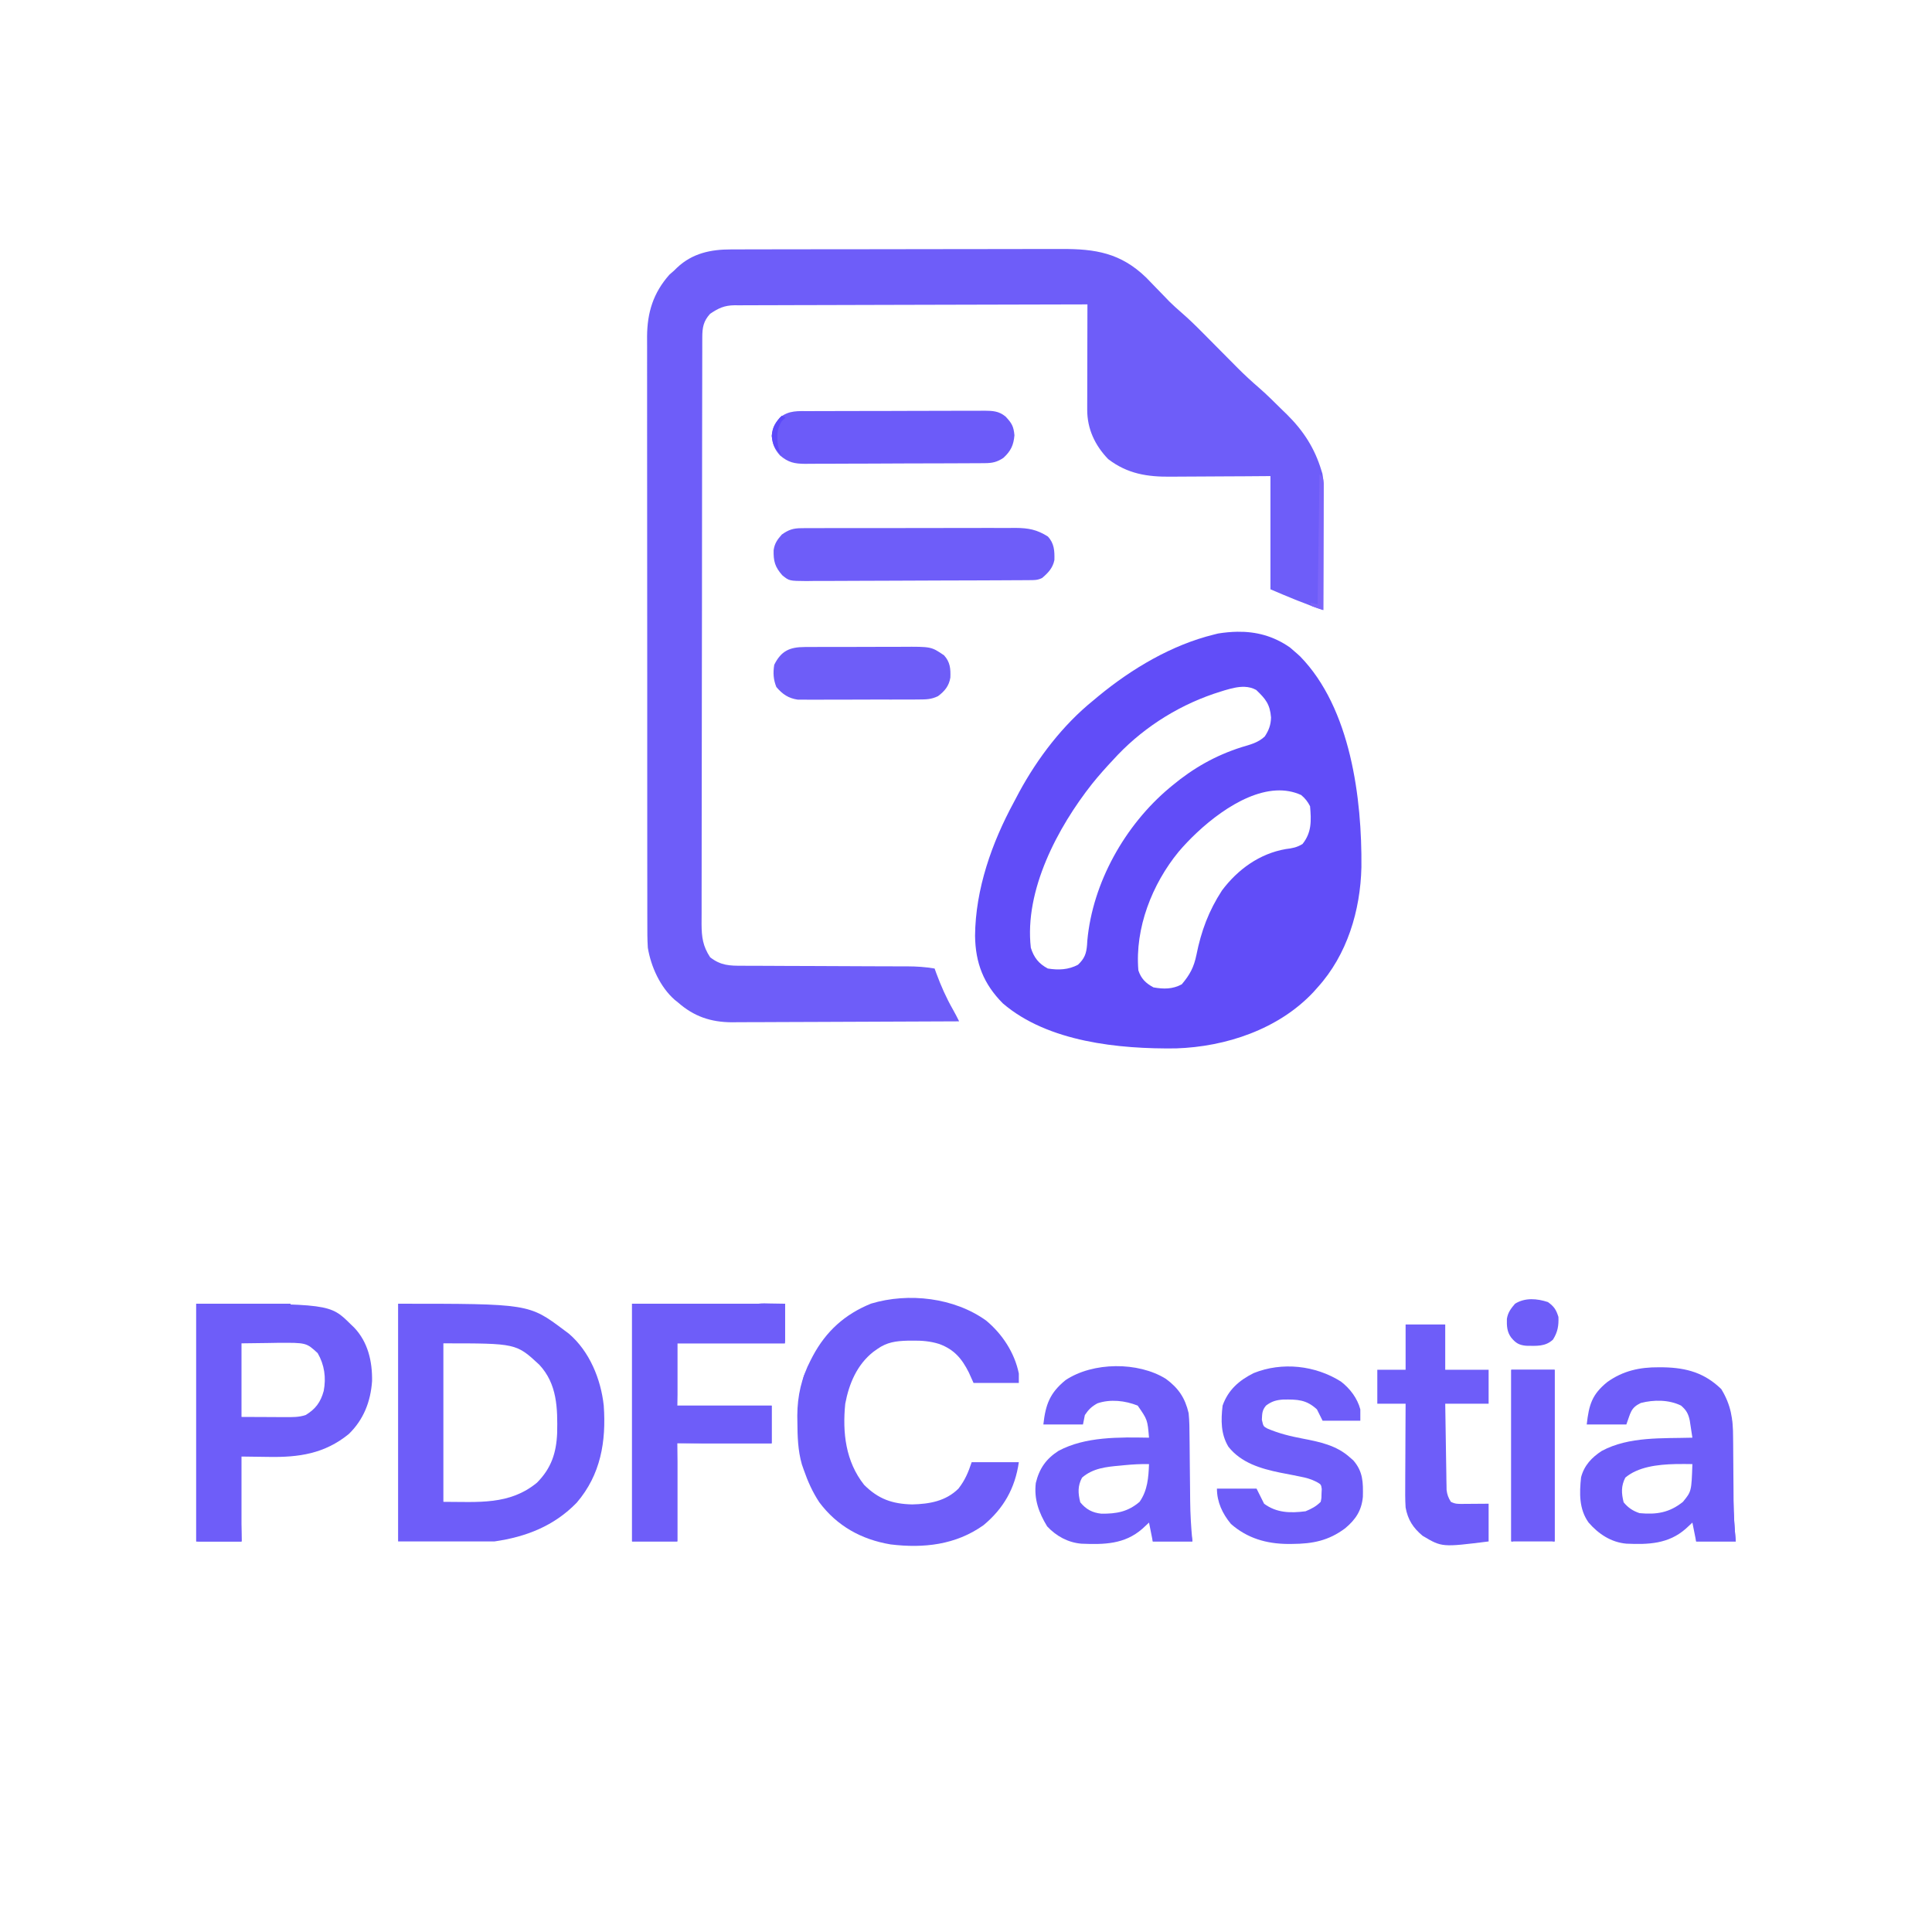
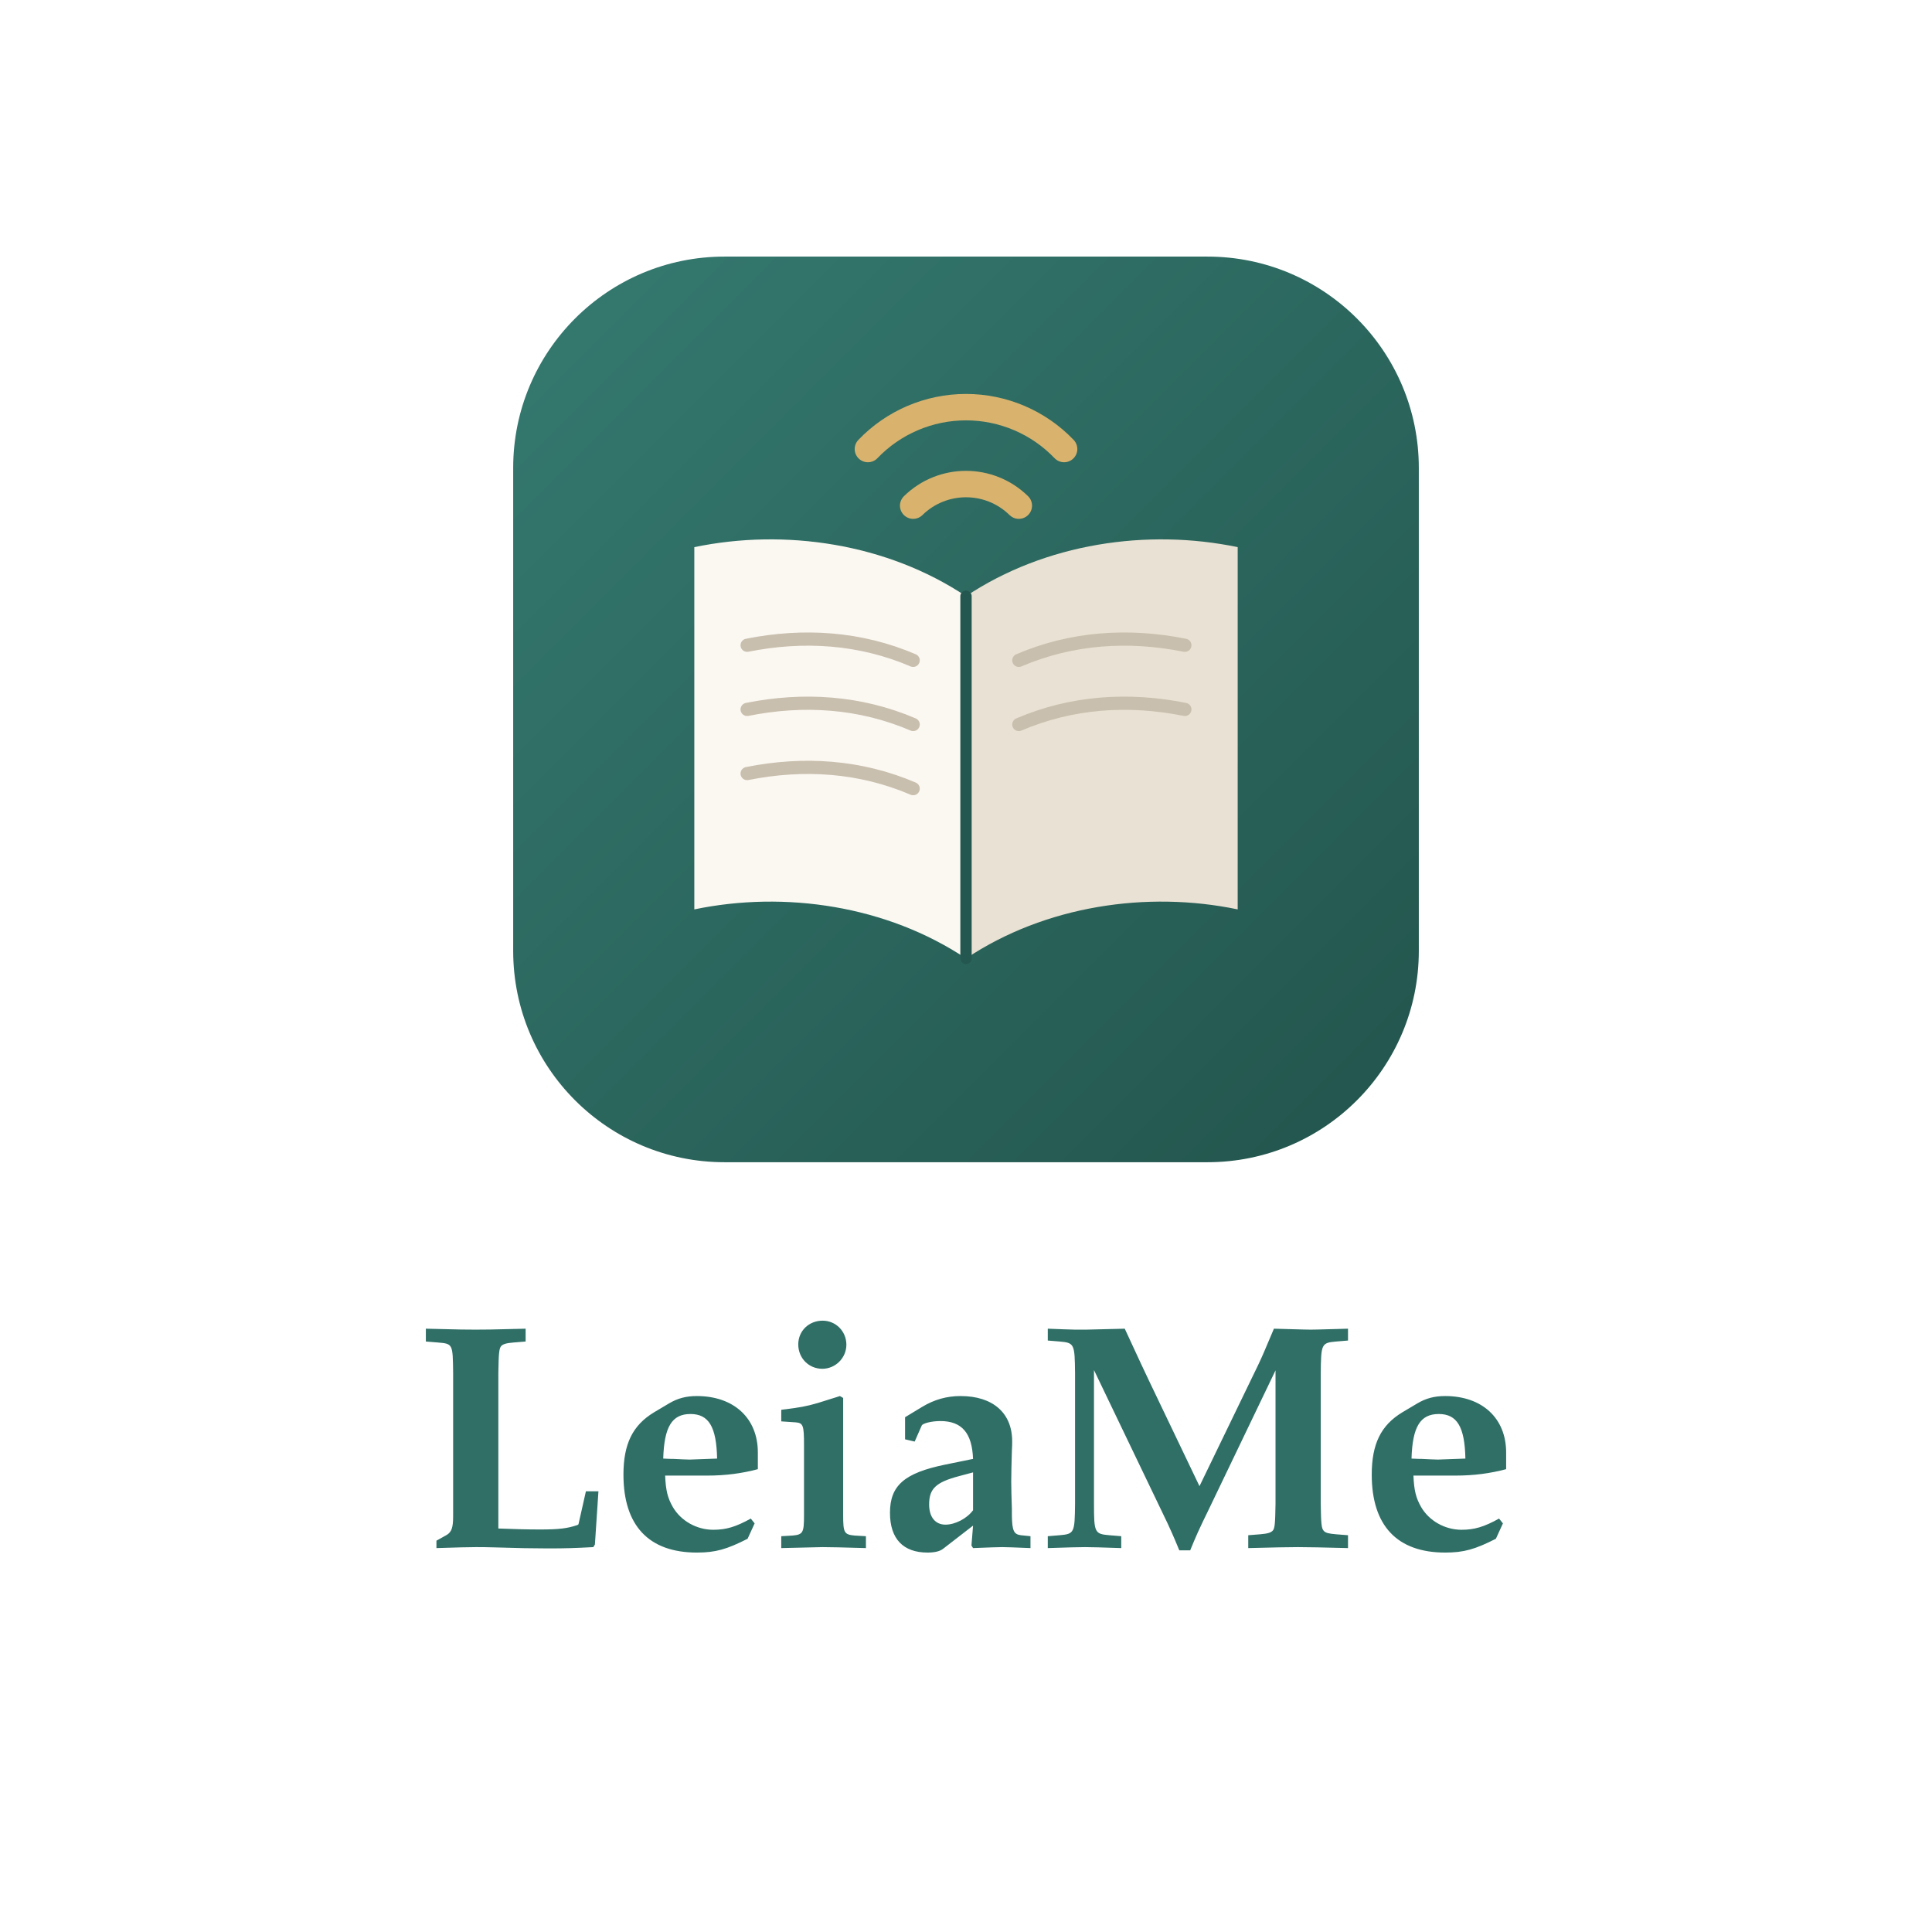
- <svg xmlns="http://www.w3.org/2000/svg" version="1.1" width="1024" height="1024" id="svg36">
-   <defs id="defs36" />
-   <path id="path4" style="fill:#6e5df9;fill-opacity:1" d="M 0 0 L 0 126 L 51 126 C 67.8 123.6 82.698 117.812 94.688 105.438 C 107.417 90.59 110.341 72.983 109 54 C 107.472 39.925 101.461 25.23 90.504 15.867 L 88 14 C 69.345 0 69.345 0 0 0 z M 24 21 C 62.598 21 62.598 21 74.812 32.312 C 84.345 42.507 84.564 55.349 84.301 68.559 C 83.861 79.083 81.195 87.191 73.621 94.84 C 59.052 106.847 42.533 105 24 105 L 24 21 z " transform="translate(211,691)" />
-   <path id="path5" style="fill:#6e5df9;fill-opacity:1" d="M 0 0 L 0 126 L 24 126 L 24 81 L 38.25 81.188 C 54.444 81.491 68.018 79.497 80.824 69.102 C 88.728 61.468 92.466 51.81 93.207 40.973 C 93.361 30.549 91.046 20.331 83.664 12.586 L 82 11 C 70.892 0 70.892 0 0 0 z M 43.025 20.73 C 58.345 20.635 58.345 20.634 64.375 26.188 C 67.954 32.381 68.93 39.181 67.57 46.227 C 65.974 52.121 63.265 55.83 58 59 C 54.363 60.218 50.858 60.114 47.047 60.098 L 43.387 60.09 L 38.75 60.062 L 24 60 L 24 21 L 38.5 20.812 L 43.025 20.73 z " transform="translate(104,691)" />
-   <path d="M0 0 C8.509 7.105 15.053 17.033 17.27 28.031 C17.27 29.681 17.27 31.331 17.27 33.031 C9.35 33.031 1.43 33.031 -6.73 33.031 C-7.555 31.196 -8.38 29.36 -9.23 27.469 C-12.967 20.048 -17.035 15.276 -24.898 12.375 C-29.714 10.862 -34.206 10.529 -39.23 10.594 C-40.482 10.606 -40.482 10.606 -41.759 10.619 C-47.814 10.786 -52.698 11.435 -57.73 15.031 C-58.784 15.778 -58.784 15.778 -59.859 16.539 C-68.526 23.402 -72.705 33.339 -74.73 44.031 C-76.255 59.341 -74.57 74.59 -64.73 87.031 C-57.178 94.569 -49.82 97.142 -39.293 97.406 C-30.127 97.195 -21.47 95.702 -14.73 89.031 C-11.241 84.54 -9.551 80.494 -7.73 75.031 C0.52 75.031 8.77 75.031 17.27 75.031 C15.309 88.754 9.233 99.548 -1.449 108.402 C-16.132 118.887 -33.253 120.737 -50.723 118.598 C-66.119 116.021 -79.06 108.889 -88.48 96.281 C-92.074 90.833 -94.602 85.189 -96.73 79.031 C-97.212 77.658 -97.212 77.658 -97.703 76.258 C-99.877 68.714 -100.038 61.28 -100.105 53.469 C-100.119 52.428 -100.133 51.388 -100.148 50.316 C-100.084 39.828 -97.909 30.213 -93.043 20.906 C-92.516 19.889 -92.516 19.889 -91.979 18.851 C-84.925 5.612 -74.955 -3.391 -61.043 -9.031 C-41.16 -15.017 -16.918 -12.198 0 0 Z " fill="#1A2D53" transform="translate(522.7305,699.9688)" id="path6" style="fill:#6e5df9;fill-opacity:1" />
-   <path id="path8" style="fill:#6e5df9;fill-opacity:1" d="M -26.656 -6.721 C -36.301 -6.617 -45.925 -4.157 -53.191 0.691 C -61.48 7.47 -63.756 13.551 -64.938 24.188 L -43.938 24.188 L -42.938 19.188 C -40.987 16.262 -39.339 14.666 -36.266 12.98 C -29.402 10.643 -21.559 11.543 -14.938 14.188 C -9.733 21.689 -9.733 21.689 -8.938 31.188 C -24.677 30.928 -42.695 30.539 -56.938 38.188 C -63.56 42.484 -67.051 47.52 -68.938 55.188 C -69.97 63.781 -67.338 70.941 -62.938 78.188 C -58.105 83.357 -51.923 86.758 -44.805 87.371 C -32.827 87.871 -21.931 87.748 -12.5 79.5 L -8.938 76.188 L -6.938 86.188 L 14.062 86.188 C 13.382 78.947 12.941 71.793 12.873 64.521 C 12.858 62.158 12.837 59.795 12.811 57.432 C 12.765 53.621 12.724 49.811 12.688 46 C 12.661 42.179 12.633 38.358 12.586 34.537 L 12.539 30.895 C 12.527 26.638 12.491 22.425 12.062 18.188 C 10.171 10.08 6.675 4.925 0 0 C -7.347 -4.574 -17.012 -6.825 -26.656 -6.721 z M -8.938 45.188 C -9.205 52.337 -9.707 59.186 -13.938 65.188 C -20.122 70.496 -26.209 71.547 -34.172 71.473 C -38.931 70.982 -42.286 69.198 -45.375 65.438 C -46.592 60.569 -46.784 56.774 -44.438 52.375 C -38.73 47.381 -31.596 46.63 -24.312 46 L -21.828 45.752 C -17.516 45.339 -13.275 45.096 -8.938 45.188 z " transform="translate(617.9375,730.8125)" />
-   <path id="path9" style="fill:#6e5df9;fill-opacity:1" d="M 0 0 C -10.16 -0.072 -19.022 1.846 -27.391 7.848 C -35.419 14.374 -37.079 19.77 -38.25 30.312 L -17.25 30.312 C -14.945 24.166 -15.067 21.569 -9.613 18.93 C -2.747 17.136 5.335 17.133 11.75 20.312 C 14.55 22.713 15.609 24.638 16.365 28.242 L 16.863 31.508 C 17.165 33.442 17.462 35.376 17.75 37.312 C 1.855 37.77 -15.804 36.581 -30.25 44.312 C -35.609 47.775 -39.617 52.051 -41.25 58.312 C -42.155 66.747 -42.364 75.191 -37.25 82.312 C -32.026 88.343 -25.309 92.791 -17.223 93.488 C -5.52 94.009 5.025 93.638 14.188 85.625 L 17.75 82.312 L 19.75 92.312 L 40.75 92.312 C 40.067 85.078 39.633 77.937 39.586 70.672 C 39.577 68.314 39.561 65.957 39.539 63.6 C 39.501 59.796 39.467 55.991 39.438 52.188 C 39.424 48.376 39.409 44.565 39.367 40.754 L 39.324 37.117 C 39.34 27.437 38.181 19.904 33.062 11.562 C 24.238 2.976 14.636 0.255 2.521 0.018 L 0 0 z M 8.73 51.299 C 11.893 51.227 14.956 51.272 17.75 51.312 C 17.268 65.767 17.268 65.767 12.75 71.312 C 5.625 77.058 -1.24 78.162 -10.25 77.312 C -13.762 76.148 -16.307 74.46 -18.688 71.562 C -19.898 66.72 -20.068 62.914 -17.812 58.5 C -11.133 52.798 -0.756 51.516 8.73 51.299 z " transform="translate(879.25,724.6875)" />
-   <path d="M0 0 C26.73 0 53.46 0 81 0 C81 6.93 81 13.86 81 21 C62.19 21 43.38 21 24 21 C24 31.89 24 42.78 24 54 C40.5 54 57 54 74 54 C74 60.6 74 67.2 74 74 C57.5 74 41 74 24 74 C24 91.16 24 108.32 24 126 C16.08 126 8.16 126 0 126 C0 84.42 0 42.84 0 0 Z " fill="#1B2F56" transform="translate(335,691)" id="path10" style="fill:#6e5df9;fill-opacity:1" />
-   <path d="M0 0 C4.779 3.675 8.717 8.856 10.266 14.742 C10.266 16.722 10.266 18.702 10.266 20.742 C3.666 20.742 -2.934 20.742 -9.734 20.742 C-10.724 18.762 -11.714 16.782 -12.734 14.742 C-18.398 9.503 -23.102 9.457 -30.555 9.523 C-34.301 9.781 -36.726 10.466 -39.734 12.742 C-41.833 15.297 -41.743 16.896 -41.922 20.242 C-41.137 23.718 -41.137 23.718 -39.054 24.871 C-32.899 27.513 -26.802 28.991 -20.234 30.242 C-11.237 31.957 -2.367 33.819 4.641 40.117 C5.267 40.661 5.894 41.205 6.539 41.766 C11.753 47.735 11.781 53.494 11.617 61.102 C10.913 68.391 7.848 73.048 2.266 77.742 C-6.551 84.35 -14.959 85.994 -25.797 86.055 C-26.636 86.06 -27.475 86.066 -28.339 86.072 C-39.622 85.942 -49.668 83.039 -58.316 75.457 C-62.839 69.987 -65.734 63.796 -65.734 56.742 C-58.804 56.742 -51.874 56.742 -44.734 56.742 C-43.414 59.382 -42.094 62.022 -40.734 64.742 C-34.11 69.649 -26.779 69.778 -18.734 68.742 C-15.488 67.364 -13.225 66.233 -10.734 63.742 C-10.303 61.642 -10.303 61.642 -10.297 59.305 C-10.257 58.522 -10.217 57.74 -10.176 56.934 C-10.538 54.532 -10.538 54.532 -12.896 53.192 C-15.884 51.666 -18.419 50.979 -21.707 50.348 C-23.429 49.997 -23.429 49.997 -25.186 49.639 C-27.565 49.172 -29.945 48.711 -32.326 48.256 C-42.597 46.144 -52.912 43.063 -59.648 34.551 C-63.745 27.728 -63.619 20.435 -62.734 12.742 C-59.77 4.394 -53.962 -0.656 -46.223 -4.508 C-31.154 -10.56 -13.559 -8.571 0 0 Z " fill="#192C52" transform="translate(710.7344,732.2578)" id="path12" style="fill:#6e5df9;fill-opacity:1" />
-   <path d="M0 0 C6.93 0 13.86 0 21 0 C21 7.92 21 15.84 21 24 C28.59 24 36.18 24 44 24 C44 29.94 44 35.88 44 42 C36.41 42 28.82 42 21 42 C21.097 48.763 21.2 55.525 21.317 62.288 C21.356 64.589 21.391 66.89 21.422 69.19 C21.468 72.497 21.526 75.803 21.586 79.109 C21.597 80.139 21.609 81.168 21.621 82.228 C21.641 83.189 21.661 84.15 21.681 85.14 C21.694 85.983 21.708 86.827 21.722 87.697 C22.027 90.223 22.65 91.851 24 94 C26.297 95.148 27.583 95.116 30.133 95.098 C30.859 95.095 31.585 95.093 32.333 95.09 C33.254 95.081 34.176 95.072 35.125 95.062 C39.518 95.032 39.518 95.032 44 95 C44 101.6 44 108.2 44 115 C19.243 118.095 19.243 118.095 9 112 C3.965 107.795 1.178 103.481 0 97 C-0.267 92.76 -0.233 88.532 -0.195 84.285 C-0.192 83.074 -0.19 81.863 -0.187 80.616 C-0.176 76.765 -0.15 72.914 -0.125 69.062 C-0.115 66.445 -0.106 63.827 -0.098 61.209 C-0.076 54.806 -0.041 48.403 0 42 C-4.95 42 -9.9 42 -15 42 C-15 36.06 -15 30.12 -15 24 C-10.05 24 -5.1 24 0 24 C0 16.08 0 8.16 0 0 Z " fill="#192B52" transform="translate(745,702)" id="path15" style="fill:#6e5df9;fill-opacity:1" />
-   <path d="M0 0 C7.59 0 15.18 0 23 0 C23 30.03 23 60.06 23 91 C15.41 91 7.82 91 0 91 C0 60.97 0 30.94 0 0 Z " fill="#192C53" transform="translate(801,726)" id="path18" style="fill:#6e5df9;fill-opacity:1" />
-   <path d="M0 0 C26.73 0 53.46 0 81 0 C81 6.93 81 13.86 81 21 C62.19 21 43.38 21 24 21 C24 31.89 24 42.78 24 54 C40.5 54 57 54 74 54 C74 60.6 74 67.2 74 74 C57.5 74 41 74 24 74 C24 91.16 24 108.32 24 126 C16.08 126 8.16 126 0 126 C0 84.42 0 42.84 0 0 Z M1 2 C1 42.26 1 82.52 1 124 C8.26 124 15.52 124 23 124 C23.33 107.5 23.66 91 24 74 C39.84 73.67 55.68 73.34 72 73 C72 67.39 72 61.78 72 56 C56.16 55.67 40.32 55.34 24 55 C23.67 43.45 23.34 31.9 23 20 C41.48 20 59.96 20 79 20 C79 14.06 79 8.12 79 2 C53.26 2 27.52 2 1 2 Z " fill="#040F36" transform="translate(335,691)" id="path22" style="fill:#6e5df9;fill-opacity:1" />
-   <path d="M0 0 C3.28 2.4 4.338 3.987 5.562 7.875 C5.76 12.532 5.171 15.902 2.688 19.875 C-1.42 23.741 -6.192 23.205 -11.547 23.16 C-15.304 22.79 -17.028 21.767 -19.438 18.875 C-21.721 15.831 -21.856 12.669 -21.758 8.906 C-21.224 5.521 -19.63 3.433 -17.438 0.875 C-12.091 -2.458 -5.795 -1.897 0 0 Z " fill="#192B51" transform="translate(820.4375,690.125)" id="path23" style="fill:#6e5df9;fill-opacity:1" />
-   <path d="M0 0 C16.5 0 33 0 50 0 C50 0.66 50 1.32 50 2 C33.83 2 17.66 2 1 2 C1 42.26 1 82.52 1 124 C7.93 124 14.86 124 22 124 C22 109.81 22 95.62 22 81 C22.33 81 22.66 81 23 81 C23.33 95.85 23.66 110.7 24 126 C16.08 126 8.16 126 0 126 C0 84.42 0 42.84 0 0 Z " fill="#030C2F" transform="translate(104,691)" id="path24" style="fill:#6e5df9;fill-opacity:1" />
-   <path d="M0 0 C7.59 0 15.18 0 23 0 C23 30.03 23 60.06 23 91 C22.67 91 22.34 91 22 91 C22 61.63 22 32.26 22 2 C15.4 2.33 8.8 2.66 2 3 C1.67 32.04 1.34 61.08 1 91 C0.67 91 0.34 91 0 91 C0 60.97 0 30.94 0 0 Z " fill="#435171" transform="translate(801,726)" id="path25" style="fill:#6e5df9;fill-opacity:1" />
-   <path d="M0 0 C26.07 0 52.14 0 79 0 C79 6.6 79 13.2 79 20 C78.34 20 77.68 20 77 20 C77 14.06 77 8.12 77 2 C51.59 2 26.18 2 0 2 C0 1.34 0 0.68 0 0 Z " fill="#061742" transform="translate(337,691)" id="path26" style="fill:#6e5df9;fill-opacity:1" />
-   <path d="M0 0 C0.33 0 0.66 0 1 0 C1.01 0.625 1.021 1.25 1.031 1.893 C1.14 8.448 1.255 15.003 1.372 21.558 C1.415 23.998 1.457 26.438 1.497 28.878 C1.556 32.403 1.619 35.928 1.684 39.453 C1.7 40.529 1.717 41.604 1.734 42.712 C1.871 49.847 2.346 56.894 3 64 C-3.93 64 -10.86 64 -18 64 C-18 60.04 -18 56.08 -18 52 C-17.67 52 -17.34 52 -17 52 C-17 55.3 -17 58.6 -17 62 C-11.06 62 -5.12 62 1 62 C0.67 60.02 0.34 58.04 0 56 C-0.082 54.061 -0.118 52.119 -0.114 50.178 C-0.113 49.058 -0.113 47.937 -0.113 46.782 C-0.108 45.588 -0.103 44.394 -0.098 43.164 C-0.096 41.93 -0.095 40.695 -0.093 39.423 C-0.088 35.49 -0.075 31.558 -0.062 27.625 C-0.057 24.954 -0.053 22.284 -0.049 19.613 C-0.038 13.076 -0.021 6.538 0 0 Z " fill="#050D31" transform="translate(917,753)" id="path28" style="fill:#6e5df9;fill-opacity:1" />
-   <path d="M0 0 C0.33 0 0.66 0 1 0 C1.33 14.85 1.66 29.7 2 45 C-5.59 45 -13.18 45 -21 45 C-21 44.34 -21 43.68 -21 43 C-14.07 43 -7.14 43 0 43 C0 28.81 0 14.62 0 0 Z " fill="#051641" transform="translate(126,772)" id="path29" style="fill:#6e5df9;fill-opacity:1" />
-   <path d="M0 0 C3.867 0.062 3.867 0.062 7.812 0.125 C7.812 6.725 7.812 13.325 7.812 20.125 C7.152 20.125 6.492 20.125 5.812 20.125 C5.812 14.185 5.812 8.245 5.812 2.125 C0.203 2.125 -5.407 2.125 -11.188 2.125 C-7.393 -0.405 -4.376 -0.099 0 0 Z " fill="#0E1E48" transform="translate(408.1875,690.875)" id="path30" style="fill:#6e5df9;fill-opacity:1" />
-   <path d="M0 0 C0.33 0 0.66 0 1 0 C1 1.98 1 3.96 1 6 C6.94 6 12.88 6 19 6 C19 4.35 19 2.7 19 1 C19.33 1 19.66 1 20 1 C20.33 3.31 20.66 5.62 21 8 C14.07 8 7.14 8 0 8 C0 5.36 0 2.72 0 0 Z " fill="#06143D" transform="translate(611,809)" id="path31" style="fill:#6e5df9;fill-opacity:1" />
-   <path d="M0 0 C2.64 0.33 5.28 0.66 8 1 C7.67 1.66 7.34 2.32 7 3 C3.04 3 -0.92 3 -5 3 C-5 2.67 -5 2.34 -5 2 C-3.35 1.67 -1.7 1.34 0 1 C0 0.67 0 0.34 0 0 Z " fill="#25385E" transform="translate(597,762)" id="path34" style="fill:#6e5df9;fill-opacity:1" />
-   <path d="M0 0 C1.575 3.15 0.708 5.635 0 9 C-1.547 10.723 -1.547 10.723 -3 12 C-2.885 10.562 -2.758 9.124 -2.625 7.688 C-2.555 6.887 -2.486 6.086 -2.414 5.262 C-2 3 -2 3 0 0 Z " fill="#162147" transform="translate(428,726)" id="path35" style="fill:#6e5df9;fill-opacity:1" />
-   <g id="g37" transform="translate(12.34274,-2.554927)">
-     <g id="g36">
-       <path id="path2" d="M 643.472 337.397 C 640.171 337.444 636.786 337.767 633.304 338.319 C 632.527 338.512 631.773 338.701 631.019 338.889 C 608.671 344.394 587.656 356.899 569.991 371.408 C 568.49 372.661 568.49 372.661 567.019 373.889 C 550.929 386.911 537.643 404.32 527.808 422.463 C 526.896 424.208 525.985 425.953 525.046 427.684 C 513.329 449.287 504.664 473.808 504.456 498.576 C 504.656 513.017 508.98 524.091 519.206 534.389 C 543.169 554.913 580.913 558.596 610.933 558.225 C 637.397 557.378 665.31 548.088 683.78 528.408 C 684.541 527.552 685.28 526.72 686.019 525.889 C 701.652 508.661 708.712 485.157 709.233 462.198 C 709.579 425.876 703.615 377.946 676.71 350.416 C 676.135 349.897 675.577 349.393 675.019 348.889 C 673.816 347.797 672.585 346.734 671.331 345.701 C 662.524 339.59 653.373 337.253 643.472 337.397 z M 647.343 366.594 C 649.436 366.677 651.497 367.152 653.48 368.244 C 658.456 373.008 660.773 375.789 661.331 382.826 C 661.219 386.791 660.206 389.53 658.019 392.889 C 654.464 396.243 650.271 397.205 645.706 398.576 C 631.891 402.98 620.2 409.611 609.019 418.889 C 608.496 419.322 607.973 419.754 607.435 420.199 C 583.917 439.938 566.745 470.402 563.956 501.139 C 563.913 501.842 563.871 502.546 563.827 503.27 C 563.461 508.006 562.477 510.604 559.019 513.889 C 553.952 516.578 548.617 516.81 543.019 515.889 C 538.208 513.334 535.641 510.064 534.019 504.889 C 530.51 474.411 548.283 441.074 566.476 418.026 C 570.133 413.469 574.007 409.136 578.019 404.889 L 580.124 402.623 C 595.058 387.064 614.13 375.388 634.706 369.076 C 635.407 368.857 636.109 368.638 636.831 368.412 C 640.278 367.408 643.854 366.456 647.343 366.594 z M 664.05 421.522 C 668.597 421.284 673.063 421.991 677.3 423.936 C 679.379 425.668 680.809 427.47 682.019 429.889 C 682.671 437.533 682.933 443.746 678.019 449.889 C 675.078 451.704 672.546 452.178 669.144 452.576 C 655.24 454.99 643.685 463.369 635.331 474.514 C 628.3 485.317 624.306 496.055 621.792 508.656 C 620.428 515.242 618.364 519.104 614.019 524.264 C 609.17 526.89 604.392 526.847 599.019 525.889 C 594.933 523.676 592.491 521.305 591.019 516.889 C 589.118 494.515 598.307 471.109 612.366 453.983 C 623.107 441.319 644.344 422.552 664.05 421.522 z " style="fill:#614df8;fill-opacity:1" />
-       <path d="m 375.133,134.749 c 0.813,-0.003 1.625,-0.006 2.462,-0.009 2.72,-0.009 5.441,-0.01 8.161,-0.012 1.952,-0.005 3.903,-0.01 5.855,-0.015 5.302,-0.013 10.604,-0.02 15.906,-0.024 3.315,-0.003 6.631,-0.007 9.946,-0.011 10.381,-0.014 20.762,-0.023 31.142,-0.027 11.968,-0.004 23.935,-0.022 35.903,-0.051 9.26,-0.022 18.519,-0.032 27.779,-0.033 5.526,-0.001 11.051,-0.007 16.577,-0.025 5.203,-0.017 10.406,-0.019 15.609,-0.01 1.903,7.6e-4 3.805,-0.004 5.708,-0.013 18.082,-0.089 31.525,2.106 45.006,15.184 1.684,1.719 3.357,3.448 5.02,5.188 1.679,1.732 3.36,3.461 5.043,5.188 0.726,0.757 1.452,1.513 2.2,2.293 2.087,2.046 4.203,3.96 6.413,5.869 3.99,3.46 7.73,7.111 11.438,10.869 0.658,0.662 1.316,1.323 1.993,2.005 2.776,2.792 5.546,5.591 8.317,8.388 2.04,2.059 4.084,4.114 6.127,6.169 0.612,0.62 1.223,1.24 1.854,1.879 3.731,3.752 7.593,7.286 11.596,10.745 4.135,3.602 7.996,7.491 11.894,11.345 0.859,0.83 1.718,1.66 2.604,2.516 8.792,8.705 14.755,17.862 18.334,29.734 0.178,0.568 0.355,1.136 0.538,1.721 0.624,3.082 0.581,6.015 0.575,9.159 1.4e-4,0.683 2.9e-4,1.367 4.4e-4,2.071 -6.9e-4,2.251 -0.008,4.502 -0.016,6.753 -0.002,1.564 -0.003,3.127 -0.004,4.691 -0.004,4.11 -0.014,8.22 -0.025,12.33 -0.01,4.196 -0.015,8.392 -0.02,12.588 -0.011,8.229 -0.028,16.458 -0.049,24.688 -4.546,-1.495 -9.001,-3.146 -13.438,-4.938 -0.63,-0.252 -1.259,-0.504 -1.908,-0.764 -4.248,-1.707 -8.444,-3.494 -12.654,-5.299 0,-19.8 0,-39.6 0,-60 -4.648,0.035 -9.297,0.07 -14.086,0.105 -2.962,0.015 -5.924,0.03 -8.887,0.041 -4.692,0.018 -9.383,0.039 -14.075,0.08 -3.787,0.033 -7.573,0.051 -11.36,0.058 -1.438,0.005 -2.875,0.016 -4.313,0.033 -12.553,0.137 -23.087,-1.505 -33.28,-9.317 -7.028,-7.284 -11.134,-16.063 -11.114,-26.146 7e-5,-1.241 1.5e-4,-2.482 2.3e-4,-3.761 0.005,-1.349 0.01,-2.698 0.016,-4.047 0.002,-1.384 0.003,-2.769 0.004,-4.153 0.004,-3.636 0.014,-7.273 0.025,-10.909 0.01,-3.714 0.015,-7.427 0.02,-11.141 0.011,-7.281 0.028,-14.562 0.049,-21.844 -25.043,0.037 -50.086,0.097 -75.13,0.184 -11.628,0.04 -23.256,0.072 -34.884,0.087 -10.135,0.013 -20.27,0.04 -30.405,0.084 -5.366,0.023 -10.733,0.038 -16.099,0.037 -5.052,-7.5e-4 -10.104,0.017 -15.156,0.049 -1.853,0.008 -3.706,0.01 -5.559,0.005 -2.534,-0.007 -5.066,0.011 -7.599,0.035 -0.731,-0.008 -1.461,-0.015 -2.214,-0.024 -5.48,0.091 -8.524,1.552 -12.955,4.542 -3.542,3.896 -4.125,7.282 -4.134,12.438 -0.004,1.137 -0.009,2.273 -0.013,3.444 1.9e-4,1.254 3.7e-4,2.509 5.6e-4,3.801 -0.003,1.342 -0.007,2.683 -0.011,4.025 -0.01,3.695 -0.014,7.389 -0.016,11.084 -0.004,3.982 -0.013,7.963 -0.022,11.945 -0.02,9.62 -0.03,19.24 -0.039,28.86 -0.004,4.529 -0.01,9.058 -0.015,13.588 -0.017,15.054 -0.032,30.109 -0.039,45.163 -0.002,3.907 -0.004,7.815 -0.006,11.722 -4.8e-4,0.971 -9.7e-4,1.942 -0.001,2.943 -0.008,15.734 -0.034,31.468 -0.066,47.202 -0.033,16.15 -0.051,32.301 -0.054,48.451 -0.002,9.069 -0.011,18.138 -0.036,27.207 -0.022,7.723 -0.03,15.447 -0.02,23.17 0.005,3.94 0.003,7.88 -0.017,11.82 -0.018,3.609 -0.017,7.218 -10e-4,10.828 0.003,1.92 -0.013,3.839 -0.03,5.759 0.052,6.983 0.677,11.65 4.521,17.551 5.559,4.417 10.391,4.578 17.322,4.53 1.014,0.009 2.028,0.018 3.072,0.026 3.337,0.024 6.674,0.021 10.012,0.018 2.327,0.013 4.655,0.027 6.982,0.043 6.119,0.038 12.239,0.053 18.358,0.063 9.794,0.02 19.588,0.077 29.383,0.129 3.416,0.015 6.832,0.022 10.248,0.028 2.1,0.007 4.2,0.014 6.3,0.021 0.946,-5.3e-4 1.891,-0.001 2.866,-0.002 4.926,0.022 9.6,0.308 14.457,1.143 0.291,0.811 0.583,1.622 0.883,2.457 2.484,6.71 5.242,12.986 8.785,19.203 1.187,2.084 2.269,4.191 3.332,6.34 -16.76,0.094 -33.52,0.164 -50.28,0.207 -7.783,0.021 -15.566,0.049 -23.348,0.095 -6.788,0.04 -13.575,0.066 -20.363,0.075 -3.59,0.005 -7.18,0.017 -10.771,0.047 -4.019,0.033 -8.037,0.033 -12.056,0.031 -1.176,0.014 -2.352,0.029 -3.564,0.044 -11.262,-0.056 -20.133,-3.062 -28.619,-10.498 -0.594,-0.478 -1.189,-0.956 -1.801,-1.449 -7.653,-6.737 -12.557,-17.603 -14.199,-27.551 -0.287,-4.526 -0.274,-9.041 -0.261,-13.575 -0.003,-1.377 -0.007,-2.755 -0.012,-4.132 -0.01,-3.771 -0.008,-7.541 -0.004,-11.312 0.002,-4.072 -0.007,-8.145 -0.014,-12.217 -0.013,-7.973 -0.015,-15.945 -0.012,-23.918 0.002,-6.481 3e-5,-12.963 -0.004,-19.444 -5.9e-4,-0.923 -0.001,-1.846 -0.002,-2.797 -0.001,-1.875 -0.002,-3.75 -0.004,-5.625 -0.011,-17.58 -0.009,-35.159 -0.003,-52.739 0.005,-16.075 -0.006,-32.15 -0.025,-48.225 -0.019,-16.514 -0.028,-33.029 -0.024,-49.543 0.002,-9.268 -5.7e-4,-18.536 -0.015,-27.804 -0.012,-7.89 -0.013,-15.78 -0.001,-23.67 0.006,-4.024 0.007,-8.047 -0.005,-12.07 -0.011,-3.688 -0.008,-7.375 0.006,-11.062 0.004,-1.957 -0.007,-3.913 -0.018,-5.87 0.078,-12.722 3.291,-23.107 11.834,-32.745 0.846,-0.743 1.691,-1.485 2.562,-2.25 0.5,-0.491 1,-0.982 1.516,-1.488 8.079,-7.607 17.789,-9.664 28.598,-9.652 z" fill="#6e5df9" id="path3" />
-       <path d="m 412.426,282.501 c 1.608,-0.015 1.608,-0.015 3.249,-0.03 1.166,0.005 2.333,0.009 3.534,0.014 1.855,-0.01 1.855,-0.01 3.746,-0.021 3.385,-0.015 6.769,-0.017 10.153,-0.011 2.83,0.003 5.661,-0.003 8.491,-0.009 6.681,-0.014 13.363,-0.013 20.044,-10e-4 6.88,0.011 13.759,-0.003 20.638,-0.029 5.917,-0.022 11.834,-0.029 17.751,-0.023 3.529,0.003 7.058,10e-4 10.587,-0.016 3.94,-0.018 7.879,-0.004 11.819,0.013 1.16,-0.01 2.321,-0.019 3.516,-0.029 6.82,0.062 11.257,0.877 17.063,4.531 3.429,3.644 3.619,7.66 3.496,12.488 -0.828,4.193 -3.298,6.803 -6.496,9.512 -2.55,1.275 -4.355,1.137 -7.211,1.154 -1.657,0.013 -1.657,0.013 -3.348,0.026 -1.218,0.004 -2.435,0.008 -3.69,0.013 -1.917,0.012 -1.917,0.012 -3.873,0.025 -4.246,0.026 -8.491,0.042 -12.737,0.056 -1.462,0.005 -2.923,0.011 -4.385,0.016 -6.08,0.022 -12.161,0.04 -18.241,0.052 -8.713,0.016 -17.426,0.049 -26.139,0.106 -6.127,0.039 -12.253,0.058 -18.38,0.064 -3.659,0.004 -7.318,0.016 -10.976,0.048 -4.084,0.036 -8.168,0.032 -12.253,0.024 -1.21,0.016 -2.419,0.033 -3.665,0.05 -9.138,-0.068 -9.138,-0.068 -12.815,-3.042 -3.925,-4.447 -4.747,-7.499 -4.603,-13.341 0.499,-3.547 1.98,-5.597 4.316,-8.25 3.584,-2.548 6.028,-3.376 10.407,-3.388 z" fill="#6e5df9" id="path13" />
-       <path d="m 416.681,220.469 c 1.074,-0.008 2.147,-0.017 3.254,-0.026 3.548,-0.023 7.095,-0.024 10.643,-0.023 2.467,-0.007 4.934,-0.015 7.401,-0.023 5.171,-0.013 10.341,-0.015 15.512,-0.009 6.626,0.006 13.251,-0.025 19.877,-0.065 5.095,-0.026 10.19,-0.029 15.285,-0.025 2.443,-0.002 4.886,-0.011 7.328,-0.029 3.416,-0.022 6.831,-0.013 10.247,0.005 1.513,-0.02 1.513,-0.02 3.056,-0.04 4.534,0.054 7.721,0.146 11.324,3.077 3.304,3.533 4.277,5.124 4.724,9.954 -0.455,5.274 -1.927,8.343 -5.812,11.938 -3.375,2.278 -5.906,2.813 -9.883,2.835 -0.896,0.007 -1.792,0.014 -2.714,0.022 -1.47,0.004 -1.47,0.004 -2.971,0.008 -1.552,0.01 -1.552,0.01 -3.135,0.02 -3.429,0.02 -6.857,0.031 -10.286,0.041 -1.17,0.004 -2.34,0.008 -3.546,0.012 -6.193,0.021 -12.385,0.035 -18.578,0.044 -6.399,0.011 -12.798,0.045 -19.197,0.085 -4.918,0.026 -9.836,0.035 -14.755,0.038 -2.359,0.005 -4.718,0.017 -7.077,0.035 -3.301,0.024 -6.602,0.023 -9.903,0.017 -1.461,0.019 -1.461,0.019 -2.952,0.039 -5.829,-0.045 -9.031,-0.691 -13.504,-4.509 -2.896,-3.296 -3.897,-5.904 -4.312,-10.312 0.375,-4.42 1.476,-6.315 4.312,-9.688 4.745,-3.948 9.792,-3.437 15.662,-3.42 z" fill="#6c5bf9" id="path16" />
-       <path d="m 414.161,345.485 c 0.7,-0.007 1.4,-0.014 2.121,-0.021 2.305,-0.018 4.608,-0.014 6.913,-0.009 1.61,-0.005 3.221,-0.01 4.831,-0.016 3.373,-0.009 6.746,-0.007 10.12,0.003 4.307,0.011 8.614,-0.009 12.921,-0.038 3.326,-0.018 6.652,-0.018 9.978,-0.012 1.587,1.5e-4 3.174,-0.006 4.761,-0.018 15.437,-0.104 15.437,-0.104 22.212,4.515 3.263,3.569 3.523,7.115 3.352,11.785 -0.707,4.453 -3.013,7.211 -6.536,9.854 -3.569,1.726 -6.212,1.749 -10.172,1.765 -0.723,0.007 -1.445,0.014 -2.19,0.021 -2.379,0.018 -4.758,0.014 -7.137,0.009 -1.66,0.005 -3.32,0.01 -4.98,0.016 -3.476,0.009 -6.952,0.006 -10.427,-0.003 -4.447,-0.011 -8.892,0.009 -13.339,0.038 -3.427,0.018 -6.854,0.018 -10.282,0.012 -1.639,-1.6e-4 -3.278,0.006 -4.917,0.018 -2.295,0.015 -4.589,0.004 -6.885,-0.013 -1.304,-1.7e-4 -2.608,-3.4e-4 -3.951,-5.1e-4 -5.02,-0.712 -8.141,-2.875 -11.41,-6.689 -1.605,-4.014 -1.802,-7.549 -1.125,-11.812 3.677,-7.354 8.136,-9.37 16.142,-9.404 z" fill="#6e5df8" id="path17" />
-       <path d="m 687.02,253.889 c 2,2 2,2 2.241,4.898 -0.004,1.239 -0.009,2.478 -0.013,3.755 2.9e-4,0.683 5.9e-4,1.366 8.9e-4,2.07 -10e-4,2.262 -0.017,4.523 -0.033,6.785 -0.004,1.567 -0.007,3.133 -0.009,4.7 -0.008,4.126 -0.027,8.253 -0.049,12.379 -0.02,4.209 -0.03,8.419 -0.04,12.628 -0.021,8.262 -0.056,16.523 -0.098,24.785 -2.02,-0.602 -4.021,-1.273 -6,-2 -0.33,-0.66 -0.66,-1.32 -1,-2 1.32,0.33 2.64,0.66 4,1 0.33,-22.77 0.66,-45.54 1,-69 z" fill="#7c65fa" id="path27" />
-       <path d="m 402.02,222.889 c 0.66,0.33 1.32,0.66 2,1 -0.66,0.619 -1.32,1.238 -2,1.875 -2.799,4.374 -2.581,8.06 -2,13.125 0.851,2.98 0.851,2.98 2,5 -3.594,-3.362 -4.842,-5.32 -5.312,-10.312 0.388,-4.575 2.065,-7.44 5.312,-10.688 z" fill="#5c49fa" id="path32" />
+ <svg xmlns="http://www.w3.org/2000/svg" width="1024" height="1024" viewBox="0 0 1024 1024">
+   <defs>
+     <linearGradient id="g" x1="0" y1="0" x2="1" y2="1">
+       <stop offset="0" stop-color="#357a70" />
+       <stop offset="1" stop-color="#22544c" />
+     </linearGradient>
+   </defs>
+   <g transform="translate(256 120)">
+     <rect x="16" y="16" width="480" height="480" rx="112" fill="url(#g)" />
+     <g stroke-linejoin="round">
+       <path d="M256 196 C 214 168, 160 160, 112 170 L 112 362 C 160 352, 214 360, 256 388 Z" fill="#fbf8f2" />
+       <path d="M256 196 C 298 168, 352 160, 400 170 L 400 362 C 352 352, 298 360, 256 388 Z" fill="#e9e1d3" />
+       <path d="M256 196 L 256 388" stroke="#24574f" stroke-width="6" stroke-linecap="round" />
+       <g stroke="#d9b36e" stroke-width="14" fill="none" stroke-linecap="round">
+         <path d="M228 148 A 40 40 0 0 1 284 148" />
+         <path d="M204 118 A 72 72 0 0 1 308 118" />
+       </g>
+       <g stroke="#c9bfae" stroke-width="7" stroke-linecap="round" fill="none">
+         <path d="M140 222 C 170 216, 200 218, 228 230" />
+         <path d="M140 256 C 170 250, 200 252, 228 264" />
+         <path d="M140 290 C 170 284, 200 286, 228 298" />
+         <path d="M284 230 C 312 218, 342 216, 372 222" />
+         <path d="M284 264 C 312 252, 342 250, 372 256" />
+       </g>
    </g>
  </g>
+   <text x="512" y="820" text-anchor="middle" font-family="Palatino Linotype, Palatino, Georgia, serif" font-size="170" font-weight="600" fill="#2f6f66">LeiaMe</text>
</svg>
